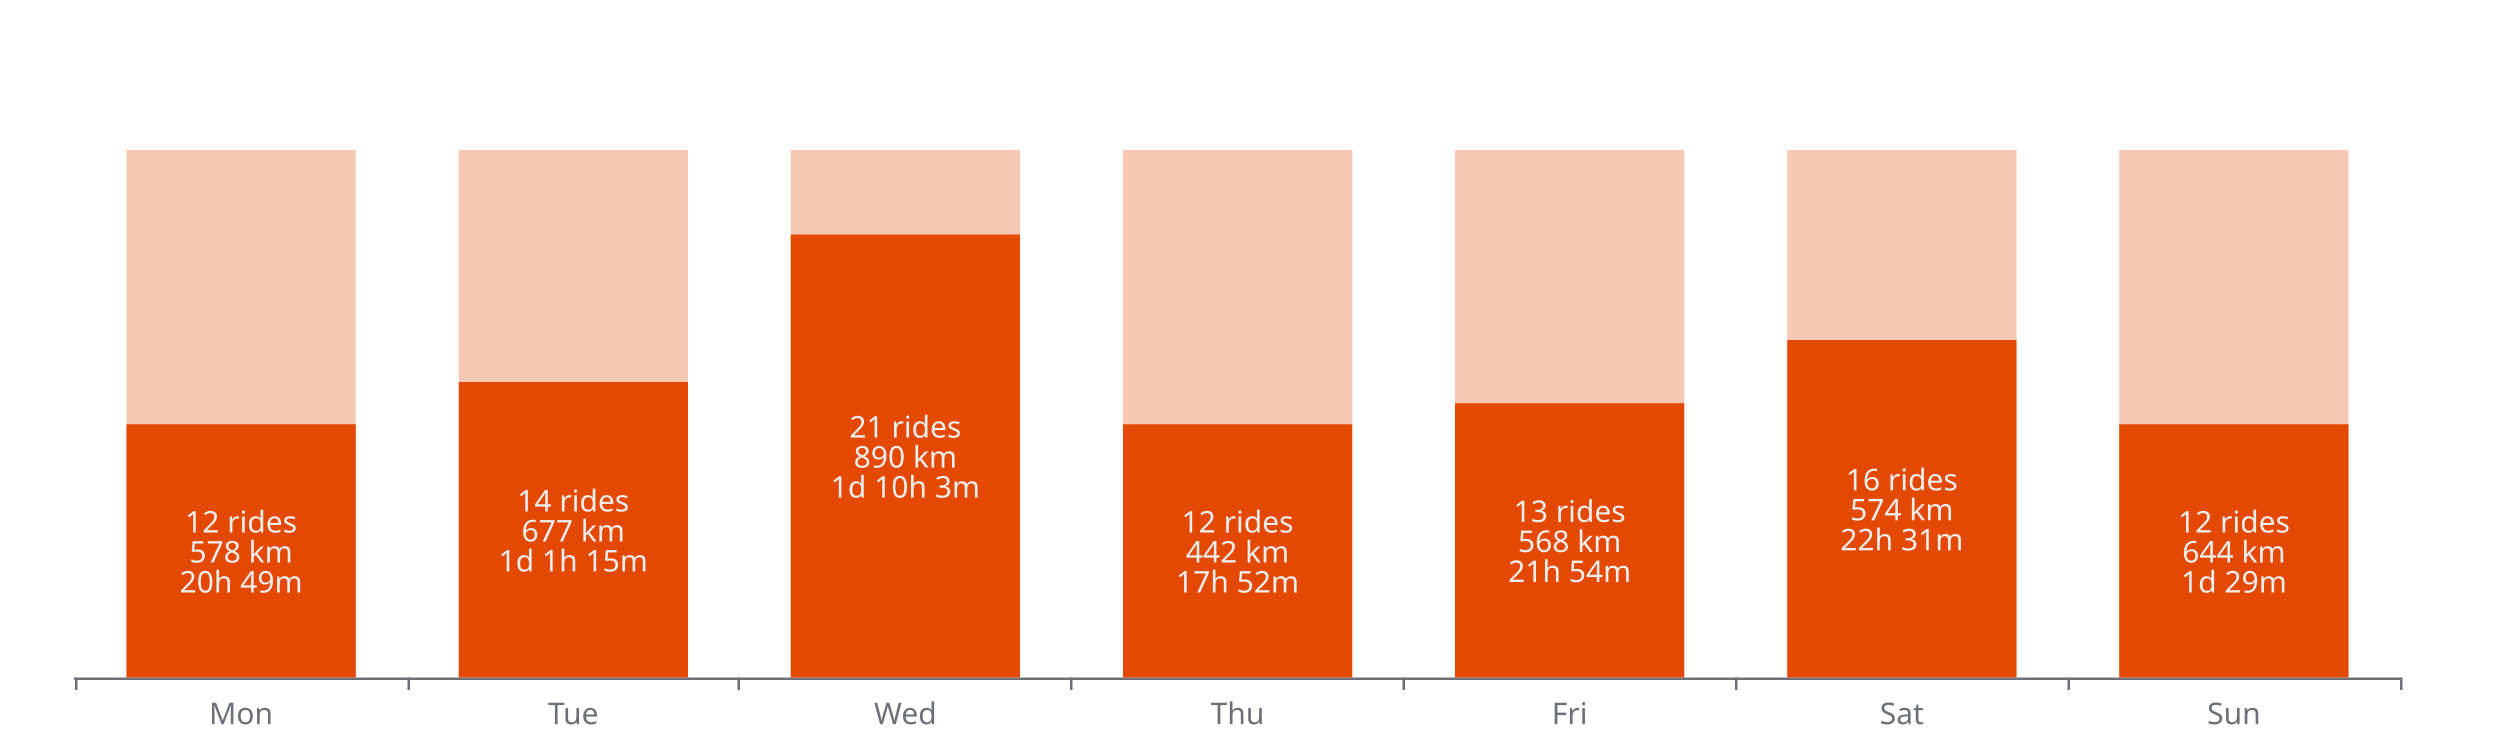
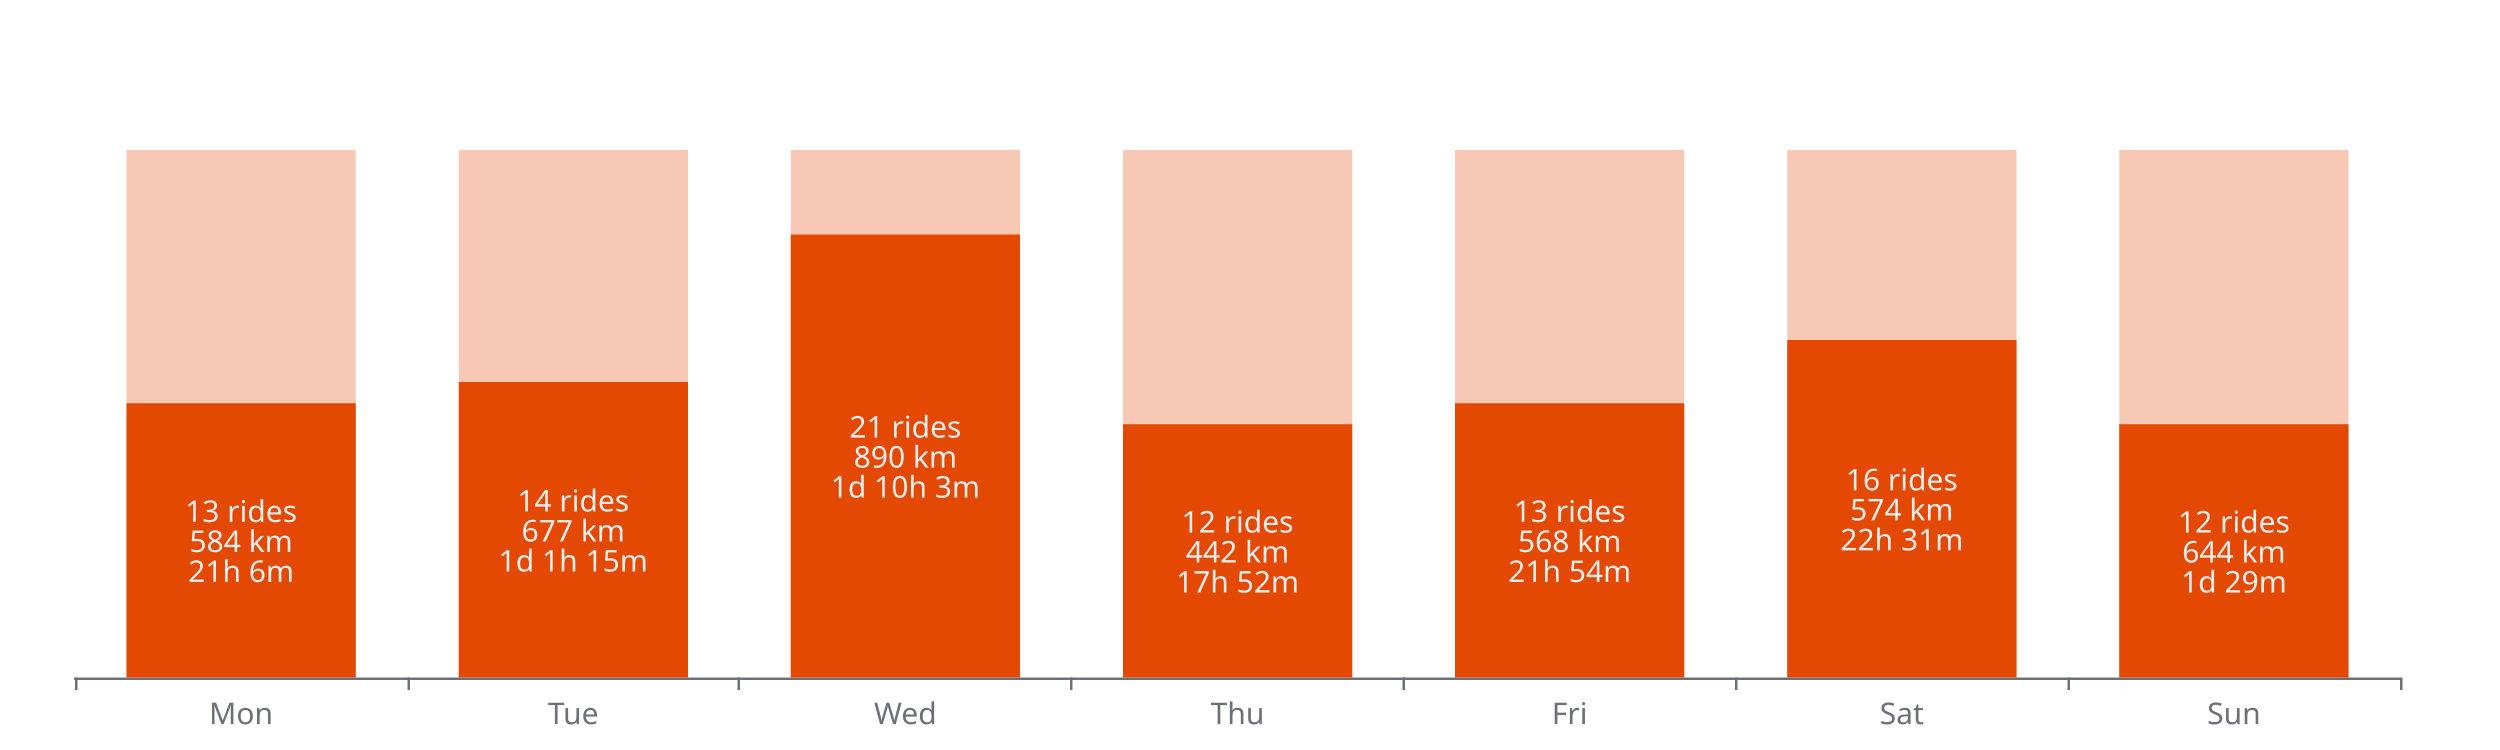
<svg xmlns="http://www.w3.org/2000/svg" width="1000" height="300" version="1.1" baseProfile="full" viewBox="0 0 1000 300">
  <rect width="1000" height="300" x="0" y="0" id="0" fill="none" />
  <path d="M30 271.5L960 271.5" fill="none" stroke="#6E7079" stroke-linecap="round" />
  <path d="M30.5 271L30.5 276" fill="none" stroke="#6E7079" />
  <path d="M163.5 271L163.5 276" fill="none" stroke="#6E7079" />
  <path d="M295.5 271L295.5 276" fill="none" stroke="#6E7079" />
  <path d="M428.5 271L428.5 276" fill="none" stroke="#6E7079" />
  <path d="M561.5 271L561.5 276" fill="none" stroke="#6E7079" />
  <path d="M694.5 271L694.5 276" fill="none" stroke="#6E7079" />
  <path d="M827.5 271L827.5 276" fill="none" stroke="#6E7079" />
  <path d="M960.5 271L960.5 276" fill="none" stroke="#6E7079" />
  <text dominant-baseline="central" text-anchor="middle" style="font-size:12px;font-family:sans-serif;" y="6" transform="translate(96.4286 279)" fill="#6E7079">Mon</text>
  <text dominant-baseline="central" text-anchor="middle" style="font-size:12px;font-family:sans-serif;" y="6" transform="translate(229.2857 279)" fill="#6E7079">Tue</text>
  <text dominant-baseline="central" text-anchor="middle" style="font-size:12px;font-family:sans-serif;" y="6" transform="translate(362.1429 279)" fill="#6E7079">Wed</text>
  <text dominant-baseline="central" text-anchor="middle" style="font-size:12px;font-family:sans-serif;" y="6" transform="translate(495 279)" fill="#6E7079">Thu</text>
  <text dominant-baseline="central" text-anchor="middle" style="font-size:12px;font-family:sans-serif;" y="6" transform="translate(627.8571 279)" fill="#6E7079">Fri</text>
  <text dominant-baseline="central" text-anchor="middle" style="font-size:12px;font-family:sans-serif;" y="6" transform="translate(760.7143 279)" fill="#6E7079">Sat</text>
  <text dominant-baseline="central" text-anchor="middle" style="font-size:12px;font-family:sans-serif;" y="6" transform="translate(893.5714 279)" fill="#6E7079">Sun</text>
  <path d="M50.6 60l91.7 0l0 211l-91.7 0Z" fill="rgb(227,73,2)" fill-opacity="0.3" />
  <path d="M183.5 60l91.7 0l0 211l-91.7 0Z" fill="rgb(227,73,2)" fill-opacity="0.3" />
  <path d="M316.3 60l91.7 0l0 211l-91.7 0Z" fill="rgb(227,73,2)" fill-opacity="0.3" />
  <path d="M449.2 60l91.7 0l0 211l-91.7 0Z" fill="rgb(227,73,2)" fill-opacity="0.3" />
  <path d="M582 60l91.7 0l0 211l-91.7 0Z" fill="rgb(227,73,2)" fill-opacity="0.3" />
  <path d="M714.9 60l91.7 0l0 211l-91.7 0Z" fill="rgb(227,73,2)" fill-opacity="0.3" />
  <path d="M847.7 60l91.7 0l0 211l-91.7 0Z" fill="rgb(227,73,2)" fill-opacity="0.3" />
-   <path d="M50.6 271l91.7 0l0 -101.3l-91.7 0Z" fill="#E34902" />
+   <path d="M50.6 271l91.7 0l0 -109.7l-91.7 0Z" fill="#E34902" />
  <path d="M183.5 271l91.7 0l0 -118.2l-91.7 0Z" fill="#E34902" />
  <path d="M316.3 271l91.7 0l0 -177.2l-91.7 0Z" fill="#E34902" />
  <path d="M449.2 271l91.7 0l0 -101.3l-91.7 0Z" fill="#E34902" />
  <path d="M582 271l91.7 0l0 -109.7l-91.7 0Z" fill="#E34902" />
  <path d="M714.9 271l91.7 0l0 -135l-91.7 0Z" fill="#E34902" />
  <path d="M847.7 271l91.7 0l0 -101.3l-91.7 0Z" fill="#E34902" />
-   <text dominant-baseline="central" text-anchor="middle" style="font-size:12px;font-family:sans-serif;" xml:space="preserve" y="-12" transform="translate(96.4286 220.36)" fill="#eee" stroke="#E34902" stroke-width="2" paint-order="stroke" stroke-miterlimit="2">12 rides</text>
-   <text dominant-baseline="central" text-anchor="middle" style="font-size:12px;font-family:sans-serif;" xml:space="preserve" transform="translate(96.4286 220.36)" fill="#eee" stroke="#E34902" stroke-width="2" paint-order="stroke" stroke-miterlimit="2">578 km</text>
-   <text dominant-baseline="central" text-anchor="middle" style="font-size:12px;font-family:sans-serif;" xml:space="preserve" y="12" transform="translate(96.4286 220.36)" fill="#eee" stroke="#E34902" stroke-width="2" paint-order="stroke" stroke-miterlimit="2">20h 49m</text>
+   <text dominant-baseline="central" text-anchor="middle" style="font-size:12px;font-family:sans-serif;" xml:space="preserve" y="-12" transform="translate(96.4286 216.14)" fill="#eee" stroke="#E34902" stroke-width="2" paint-order="stroke" stroke-miterlimit="2">13 rides</text>
+   <text dominant-baseline="central" text-anchor="middle" style="font-size:12px;font-family:sans-serif;" xml:space="preserve" transform="translate(96.4286 216.14)" fill="#eee" stroke="#E34902" stroke-width="2" paint-order="stroke" stroke-miterlimit="2">584 km</text>
+   <text dominant-baseline="central" text-anchor="middle" style="font-size:12px;font-family:sans-serif;" xml:space="preserve" y="12" transform="translate(96.4286 216.14)" fill="#eee" stroke="#E34902" stroke-width="2" paint-order="stroke" stroke-miterlimit="2">21h 6m</text>
  <text dominant-baseline="central" text-anchor="middle" style="font-size:12px;font-family:sans-serif;" xml:space="preserve" y="-12" transform="translate(229.2857 211.92)" fill="#eee" stroke="#E34902" stroke-width="2" paint-order="stroke" stroke-miterlimit="2">14 rides</text>
  <text dominant-baseline="central" text-anchor="middle" style="font-size:12px;font-family:sans-serif;" xml:space="preserve" transform="translate(229.2857 211.92)" fill="#eee" stroke="#E34902" stroke-width="2" paint-order="stroke" stroke-miterlimit="2">677 km</text>
  <text dominant-baseline="central" text-anchor="middle" style="font-size:12px;font-family:sans-serif;" xml:space="preserve" y="12" transform="translate(229.2857 211.92)" fill="#eee" stroke="#E34902" stroke-width="2" paint-order="stroke" stroke-miterlimit="2">1d 1h 15m</text>
  <text dominant-baseline="central" text-anchor="middle" style="font-size:12px;font-family:sans-serif;" xml:space="preserve" y="-12" transform="translate(362.1429 182.38)" fill="#eee" stroke="#E34902" stroke-width="2" paint-order="stroke" stroke-miterlimit="2">21 rides</text>
  <text dominant-baseline="central" text-anchor="middle" style="font-size:12px;font-family:sans-serif;" xml:space="preserve" transform="translate(362.1429 182.38)" fill="#eee" stroke="#E34902" stroke-width="2" paint-order="stroke" stroke-miterlimit="2">890 km</text>
  <text dominant-baseline="central" text-anchor="middle" style="font-size:12px;font-family:sans-serif;" xml:space="preserve" y="12" transform="translate(362.1429 182.38)" fill="#eee" stroke="#E34902" stroke-width="2" paint-order="stroke" stroke-miterlimit="2">1d 10h 3m</text>
  <text dominant-baseline="central" text-anchor="middle" style="font-size:12px;font-family:sans-serif;" xml:space="preserve" y="-12" transform="translate(495 220.36)" fill="#eee" stroke="#E34902" stroke-width="2" paint-order="stroke" stroke-miterlimit="2">12 rides</text>
  <text dominant-baseline="central" text-anchor="middle" style="font-size:12px;font-family:sans-serif;" xml:space="preserve" transform="translate(495 220.36)" fill="#eee" stroke="#E34902" stroke-width="2" paint-order="stroke" stroke-miterlimit="2">442 km</text>
  <text dominant-baseline="central" text-anchor="middle" style="font-size:12px;font-family:sans-serif;" xml:space="preserve" y="12" transform="translate(495 220.36)" fill="#eee" stroke="#E34902" stroke-width="2" paint-order="stroke" stroke-miterlimit="2">17h 52m</text>
  <text dominant-baseline="central" text-anchor="middle" style="font-size:12px;font-family:sans-serif;" xml:space="preserve" y="-12" transform="translate(627.8571 216.14)" fill="#eee" stroke="#E34902" stroke-width="2" paint-order="stroke" stroke-miterlimit="2">13 rides</text>
  <text dominant-baseline="central" text-anchor="middle" style="font-size:12px;font-family:sans-serif;" xml:space="preserve" transform="translate(627.8571 216.14)" fill="#eee" stroke="#E34902" stroke-width="2" paint-order="stroke" stroke-miterlimit="2">568 km</text>
  <text dominant-baseline="central" text-anchor="middle" style="font-size:12px;font-family:sans-serif;" xml:space="preserve" y="12" transform="translate(627.8571 216.14)" fill="#eee" stroke="#E34902" stroke-width="2" paint-order="stroke" stroke-miterlimit="2">21h 54m</text>
  <text dominant-baseline="central" text-anchor="middle" style="font-size:12px;font-family:sans-serif;" xml:space="preserve" y="-12" transform="translate(760.7143 203.48)" fill="#eee" stroke="#E34902" stroke-width="2" paint-order="stroke" stroke-miterlimit="2">16 rides</text>
  <text dominant-baseline="central" text-anchor="middle" style="font-size:12px;font-family:sans-serif;" xml:space="preserve" transform="translate(760.7143 203.48)" fill="#eee" stroke="#E34902" stroke-width="2" paint-order="stroke" stroke-miterlimit="2">574 km</text>
  <text dominant-baseline="central" text-anchor="middle" style="font-size:12px;font-family:sans-serif;" xml:space="preserve" y="12" transform="translate(760.7143 203.48)" fill="#eee" stroke="#E34902" stroke-width="2" paint-order="stroke" stroke-miterlimit="2">22h 31m</text>
  <text dominant-baseline="central" text-anchor="middle" style="font-size:12px;font-family:sans-serif;" xml:space="preserve" y="-12" transform="translate(893.5714 220.36)" fill="#eee" stroke="#E34902" stroke-width="2" paint-order="stroke" stroke-miterlimit="2">12 rides</text>
  <text dominant-baseline="central" text-anchor="middle" style="font-size:12px;font-family:sans-serif;" xml:space="preserve" transform="translate(893.5714 220.36)" fill="#eee" stroke="#E34902" stroke-width="2" paint-order="stroke" stroke-miterlimit="2">644 km</text>
  <text dominant-baseline="central" text-anchor="middle" style="font-size:12px;font-family:sans-serif;" xml:space="preserve" y="12" transform="translate(893.5714 220.36)" fill="#eee" stroke="#E34902" stroke-width="2" paint-order="stroke" stroke-miterlimit="2">1d 29m</text>
</svg>
